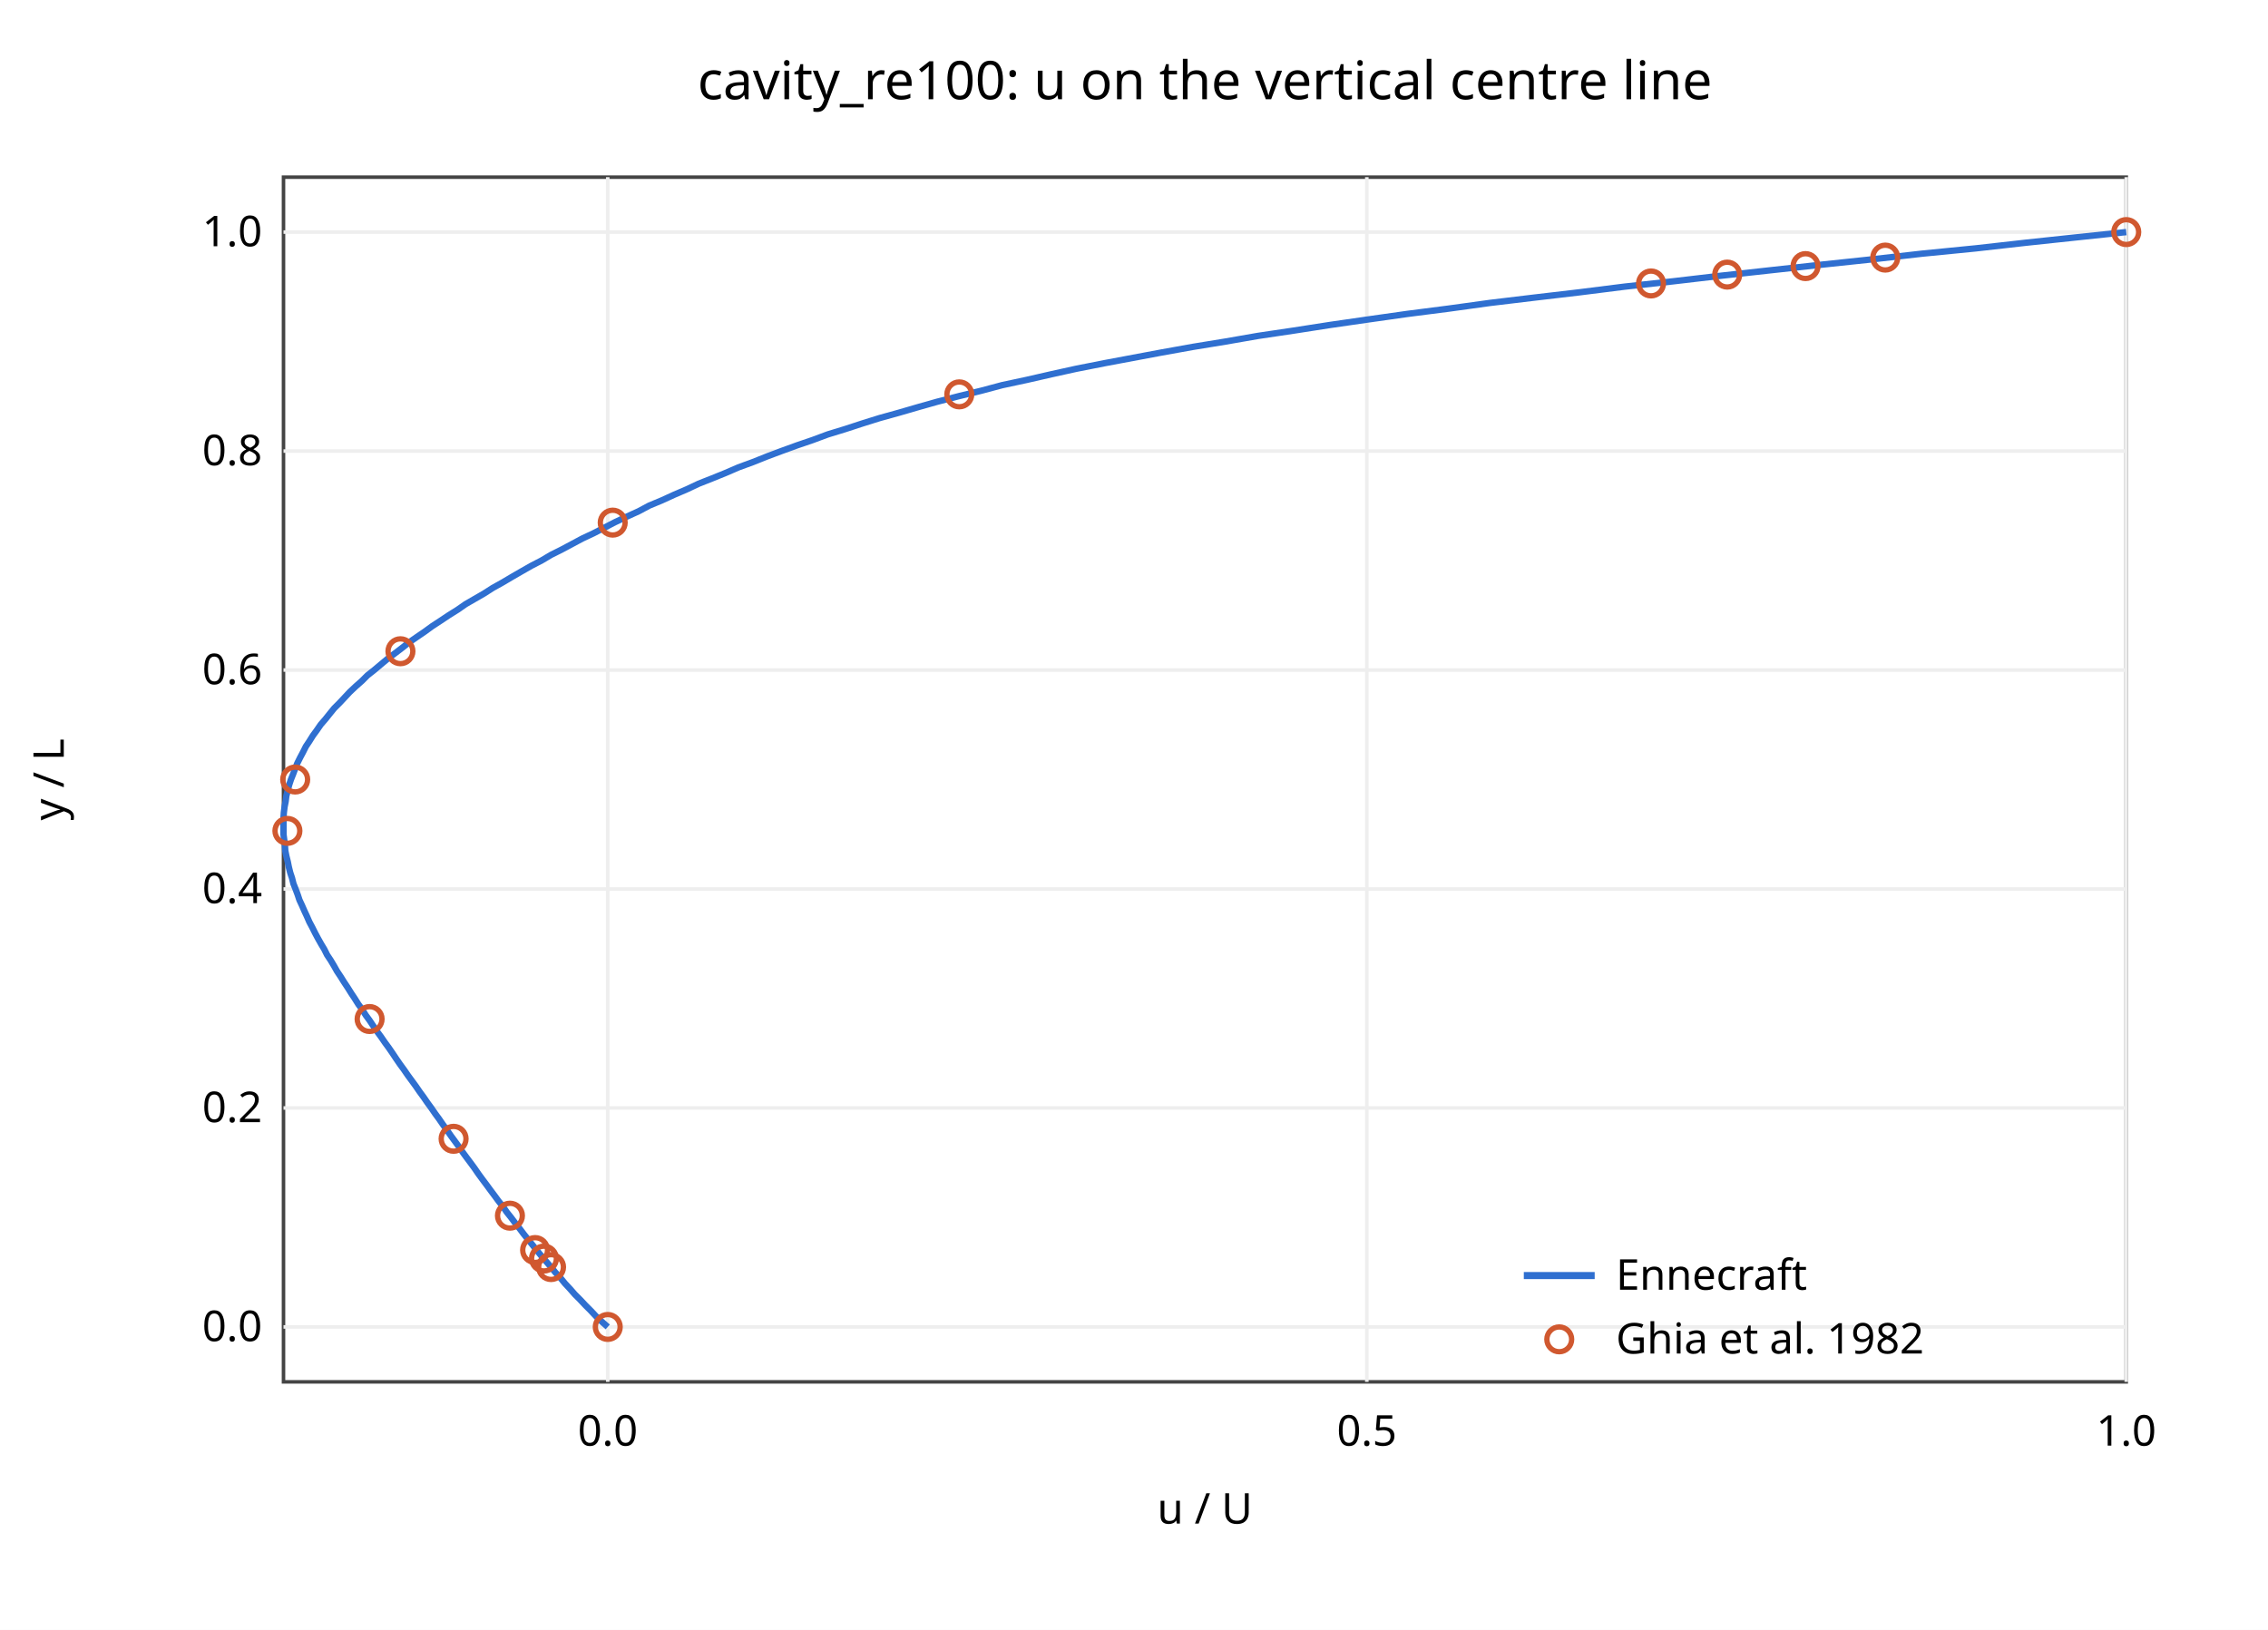
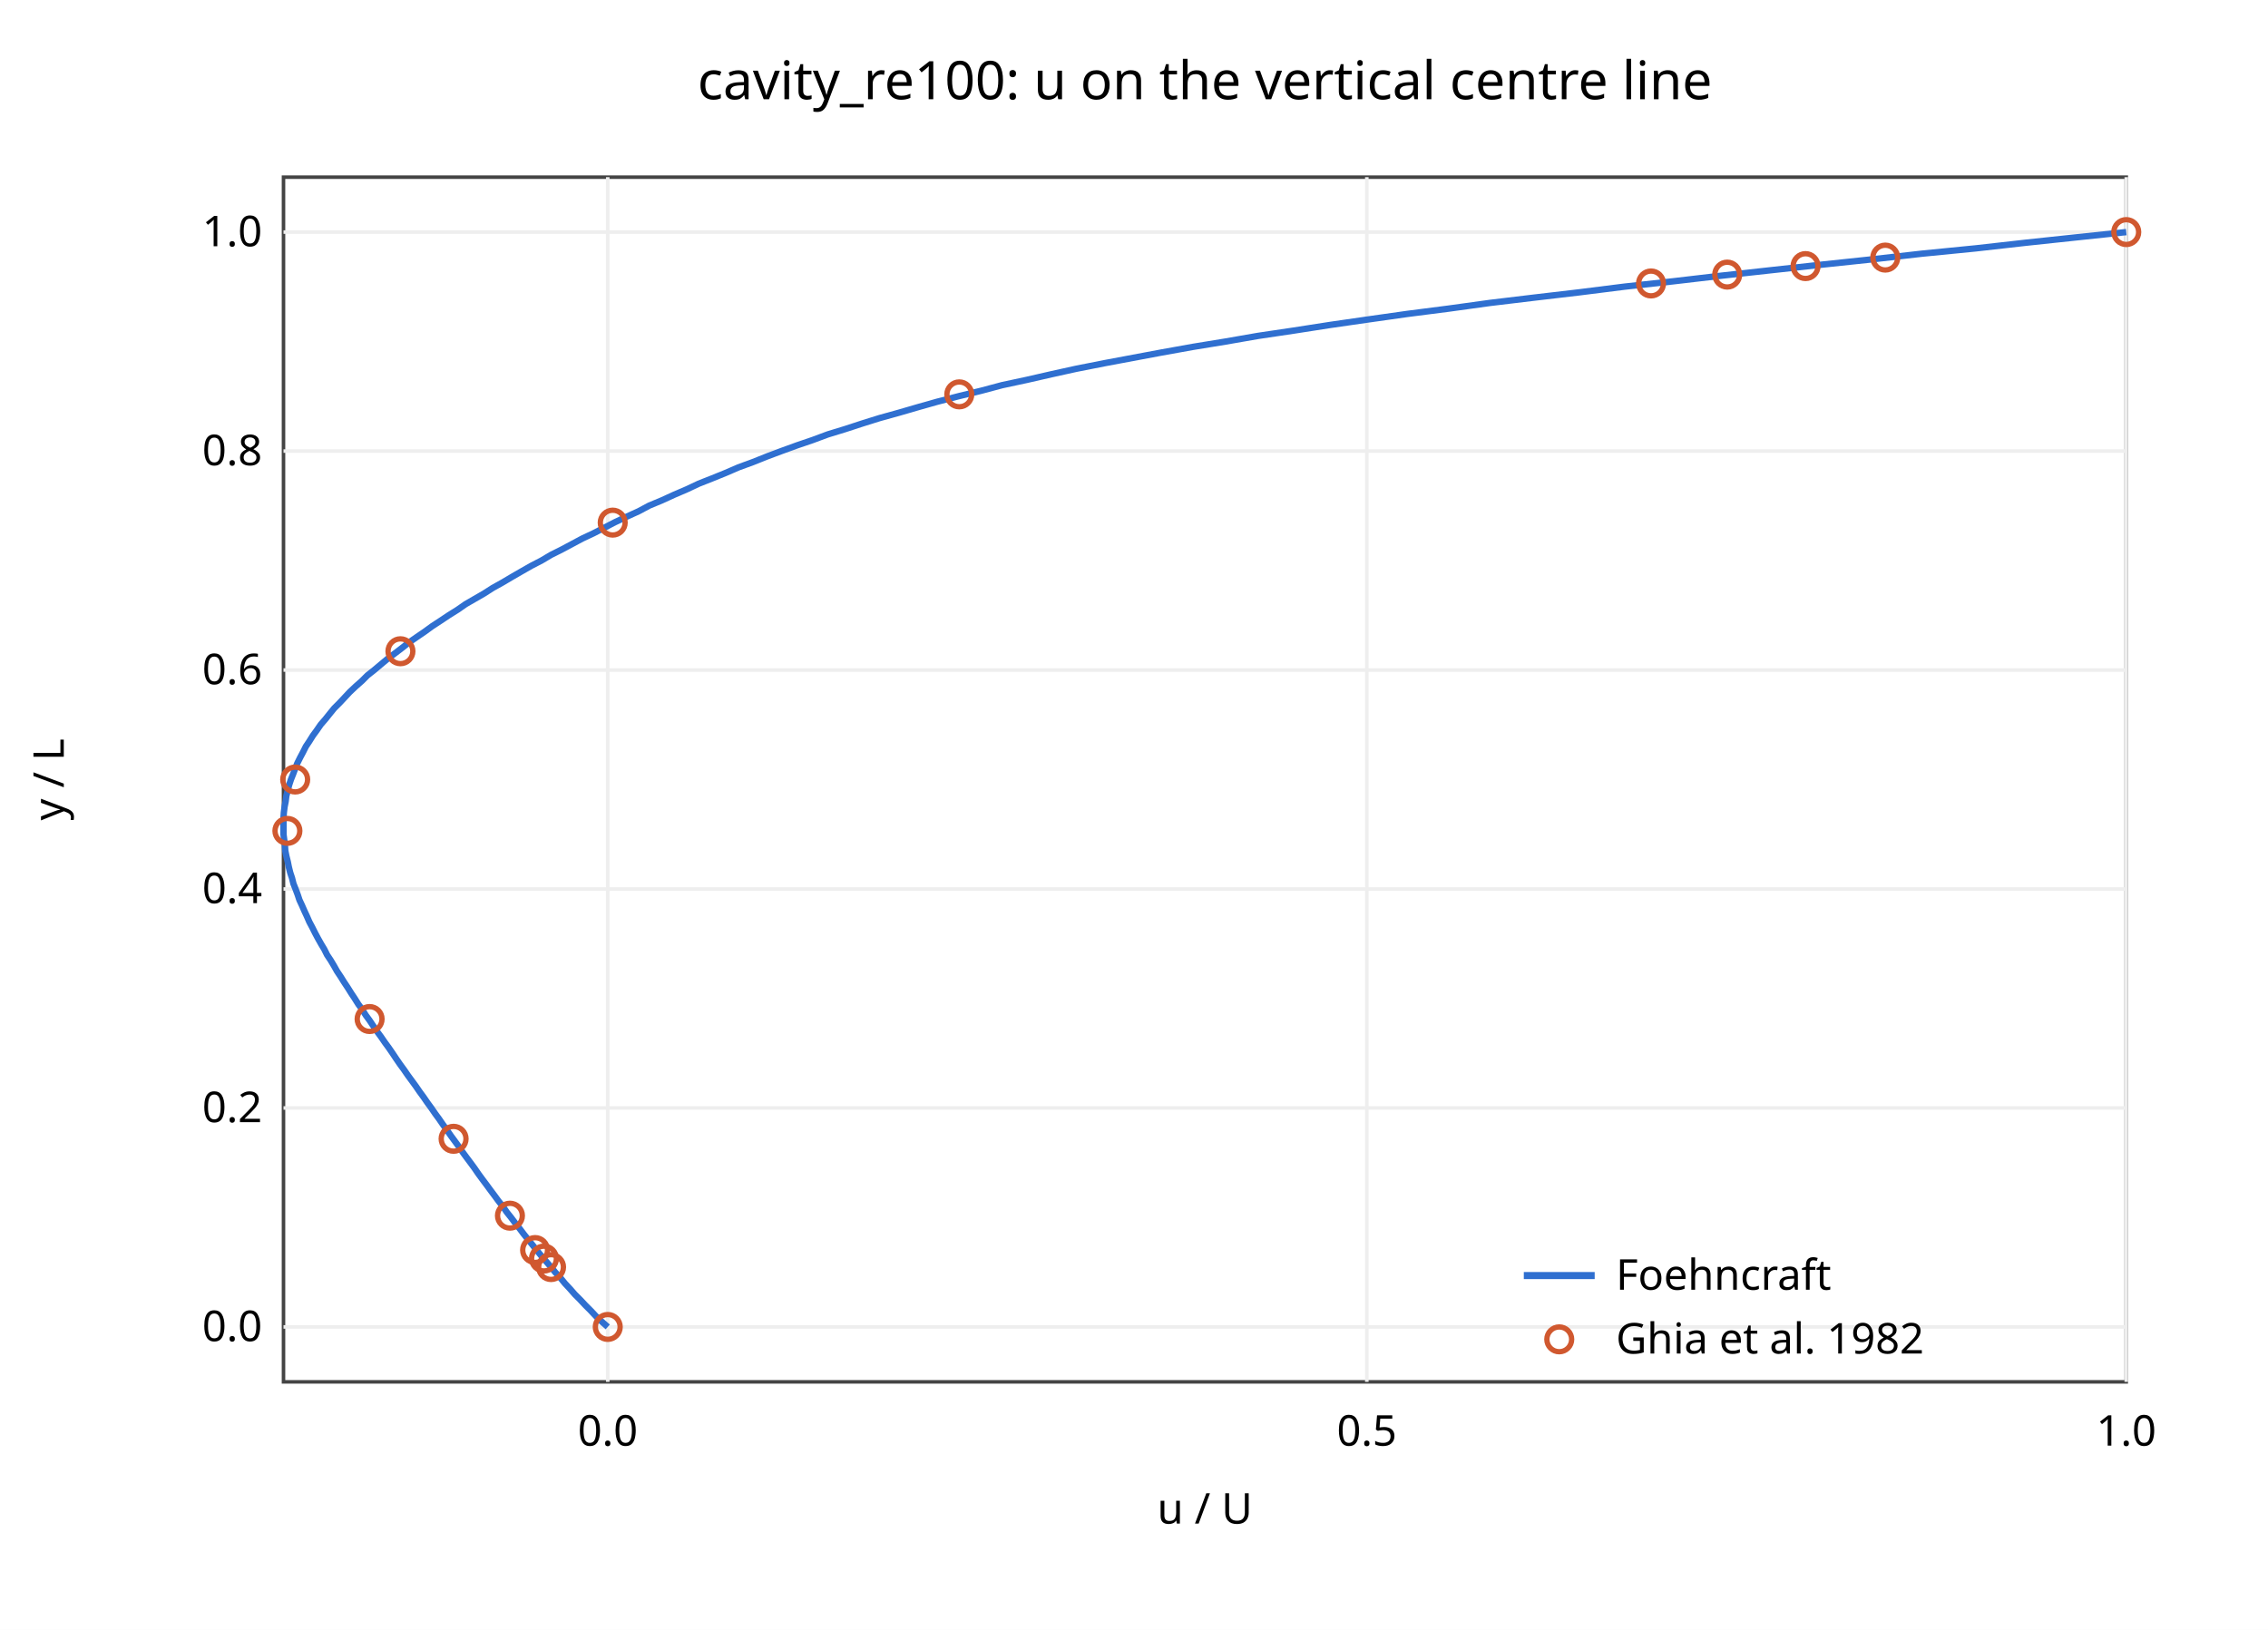
<svg xmlns="http://www.w3.org/2000/svg" width="640" height="460" viewBox="0 0 640 460" font-family="sans-serif" font-size="12">
  <rect width="640" height="460" fill="#fff" />
  <text x="340" y="28" text-anchor="middle" font-size="15">cavity_re100: u on the vertical centre line</text>
  <rect x="80" y="50" width="520" height="340" fill="none" stroke="#444" />
  <text x="340" y="430" text-anchor="middle">u / U</text>
  <text x="18" y="220" text-anchor="middle" transform="rotate(-90 18 220)">y / L</text>
  <line x1="171.5" x2="171.5" y1="50" y2="390" stroke="#eee" />
  <text x="171.5" y="408" text-anchor="middle">0.0</text>
  <line x1="385.7" x2="385.7" y1="50" y2="390" stroke="#eee" />
  <text x="385.7" y="408" text-anchor="middle">0.5</text>
  <line x1="600.0" x2="600.0" y1="50" y2="390" stroke="#eee" />
  <text x="600.0" y="408" text-anchor="middle">1.0</text>
  <line x1="80" x2="600" y1="374.5" y2="374.5" stroke="#eee" />
  <text x="74" y="378.5" text-anchor="end">0.0</text>
  <line x1="80" x2="600" y1="312.7" y2="312.7" stroke="#eee" />
  <text x="74" y="316.7" text-anchor="end">0.2</text>
  <line x1="80" x2="600" y1="250.9" y2="250.9" stroke="#eee" />
  <text x="74" y="254.9" text-anchor="end">0.4</text>
  <line x1="80" x2="600" y1="189.1" y2="189.1" stroke="#eee" />
  <text x="74" y="193.1" text-anchor="end">0.6</text>
  <line x1="80" x2="600" y1="127.3" y2="127.3" stroke="#eee" />
  <text x="74" y="131.3" text-anchor="end">0.8</text>
  <line x1="80" x2="600" y1="65.5" y2="65.5" stroke="#eee" />
  <text x="74" y="69.5" text-anchor="end">1.0</text>
  <polyline points="171.5,374.5 169.8,373.0 168.2,371.5 166.7,369.9 165.2,368.4 163.7,366.8 162.2,365.3 160.8,363.7 159.4,362.2 158.1,360.6 156.7,359.1 155.4,357.5 154.1,356.0 152.8,354.5 151.5,352.9 150.3,351.4 149.0,349.8 147.8,348.3 146.6,346.7 145.4,345.2 144.2,343.6 143.0,342.1 141.9,340.5 140.7,339.0 139.6,337.5 138.4,335.9 137.3,334.4 136.1,332.8 135.0,331.3 133.9,329.7 132.8,328.2 131.6,326.6 130.5,325.1 129.4,323.5 128.3,322.0 127.2,320.5 126.1,318.9 125.0,317.4 123.9,315.8 122.8,314.3 121.7,312.7 120.6,311.2 119.5,309.6 118.4,308.1 117.3,306.5 116.2,305.0 115.1,303.5 114.0,301.9 112.9,300.4 111.8,298.8 110.8,297.3 109.7,295.7 108.6,294.2 107.5,292.6 106.4,291.1 105.3,289.5 104.3,288.0 103.2,286.5 102.2,284.9 101.1,283.4 100.1,281.8 99.1,280.3 98.1,278.7 97.1,277.2 96.1,275.6 95.1,274.1 94.2,272.5 93.3,271.0 92.3,269.5 91.5,267.9 90.6,266.4 89.7,264.8 88.9,263.3 88.1,261.7 87.3,260.2 86.6,258.6 85.9,257.1 85.2,255.5 84.5,254.0 84.0,252.5 83.4,250.9 82.8,249.4 82.4,247.8 81.9,246.3 81.5,244.7 81.2,243.2 80.8,241.6 80.5,240.1 80.4,238.5 80.2,237.0 80.0,235.5 80.0,233.9 80.0,232.4 80.0,230.8 80.1,229.3 80.3,227.7 80.6,226.2 80.8,224.6 81.2,223.1 81.6,221.5 82.1,220.0 82.7,218.5 83.3,216.9 83.9,215.4 84.7,213.8 85.5,212.3 86.3,210.7 87.3,209.2 88.3,207.6 89.4,206.1 90.5,204.5 91.8,203.0 93.0,201.5 94.3,199.9 95.8,198.4 97.3,196.8 98.7,195.3 100.4,193.7 102.1,192.2 103.7,190.6 105.6,189.1 107.5,187.5 109.3,186.0 111.3,184.5 113.4,182.9 115.3,181.4 117.6,179.8 119.8,178.3 122.0,176.7 124.3,175.2 126.7,173.6 129.1,172.1 131.4,170.5 134.0,169.0 136.6,167.5 139.1,165.9 141.8,164.4 144.5,162.8 147.1,161.3 149.9,159.7 152.8,158.2 155.5,156.6 158.5,155.1 161.5,153.5 164.3,152.0 167.5,150.5 170.6,148.9 173.5,147.4 176.9,145.8 180.2,144.3 183.2,142.7 186.8,141.2 190.3,139.6 193.8,138.1 197.2,136.5 201.0,135.0 204.7,133.5 208.4,131.9 212.5,130.4 216.5,128.8 220.5,127.3 224.9,125.7 229.3,124.2 233.6,122.6 238.5,121.1 243.4,119.5 248.2,118.0 253.6,116.5 259.1,114.9 264.4,113.4 270.6,111.8 276.8,110.3 282.8,108.7 289.8,107.2 296.8,105.6 303.6,104.1 311.7,102.5 319.7,101.0 327.7,99.5 336.6,97.9 345.8,96.4 355.0,94.8 365.1,93.3 375.4,91.7 385.8,90.2 397.1,88.6 408.8,87.1 420.4,85.5 432.9,84.0 445.7,82.5 458.4,80.9 472.1,79.4 485.8,77.8 499.4,76.3 514.0,74.7 528.2,73.2 542.3,71.6 557.5,70.1 571.7,68.5 585.8,67.0 600.0,65.5" fill="none" stroke="#2f6fd0" stroke-width="1.8" />
  <line x1="430" x2="450" y1="360" y2="360" stroke="#2f6fd0" stroke-width="2" />
-   <text x="456" y="364">Ennecraft</text>
+   <text x="456" y="364">Foehncraft</text>
  <circle cx="600.0" cy="65.5" r="3.5" fill="none" stroke="#d0582f" stroke-width="1.5" />
  <circle cx="532.0" cy="72.7" r="3.5" fill="none" stroke="#d0582f" stroke-width="1.5" />
  <circle cx="509.5" cy="75.1" r="3.5" fill="none" stroke="#d0582f" stroke-width="1.5" />
  <circle cx="487.4" cy="77.5" r="3.5" fill="none" stroke="#d0582f" stroke-width="1.5" />
  <circle cx="465.9" cy="80.0" r="3.5" fill="none" stroke="#d0582f" stroke-width="1.5" />
  <circle cx="270.7" cy="111.3" r="3.5" fill="none" stroke="#d0582f" stroke-width="1.5" />
  <circle cx="172.9" cy="147.5" r="3.5" fill="none" stroke="#d0582f" stroke-width="1.5" />
  <circle cx="113.0" cy="183.8" r="3.5" fill="none" stroke="#d0582f" stroke-width="1.5" />
  <circle cx="83.3" cy="220.0" r="3.5" fill="none" stroke="#d0582f" stroke-width="1.5" />
  <circle cx="81.1" cy="234.5" r="3.5" fill="none" stroke="#d0582f" stroke-width="1.5" />
  <circle cx="104.3" cy="287.6" r="3.5" fill="none" stroke="#d0582f" stroke-width="1.5" />
  <circle cx="128.0" cy="321.4" r="3.5" fill="none" stroke="#d0582f" stroke-width="1.5" />
  <circle cx="143.9" cy="343.1" r="3.5" fill="none" stroke="#d0582f" stroke-width="1.5" />
  <circle cx="151.0" cy="352.8" r="3.5" fill="none" stroke="#d0582f" stroke-width="1.5" />
  <circle cx="153.5" cy="355.2" r="3.5" fill="none" stroke="#d0582f" stroke-width="1.5" />
  <circle cx="155.5" cy="357.6" r="3.5" fill="none" stroke="#d0582f" stroke-width="1.5" />
  <circle cx="171.5" cy="374.5" r="3.5" fill="none" stroke="#d0582f" stroke-width="1.5" />
  <circle cx="440" cy="378" r="3.5" fill="none" stroke="#d0582f" stroke-width="1.5" />
  <text x="456" y="382">Ghia et al. 1982</text>
</svg>
